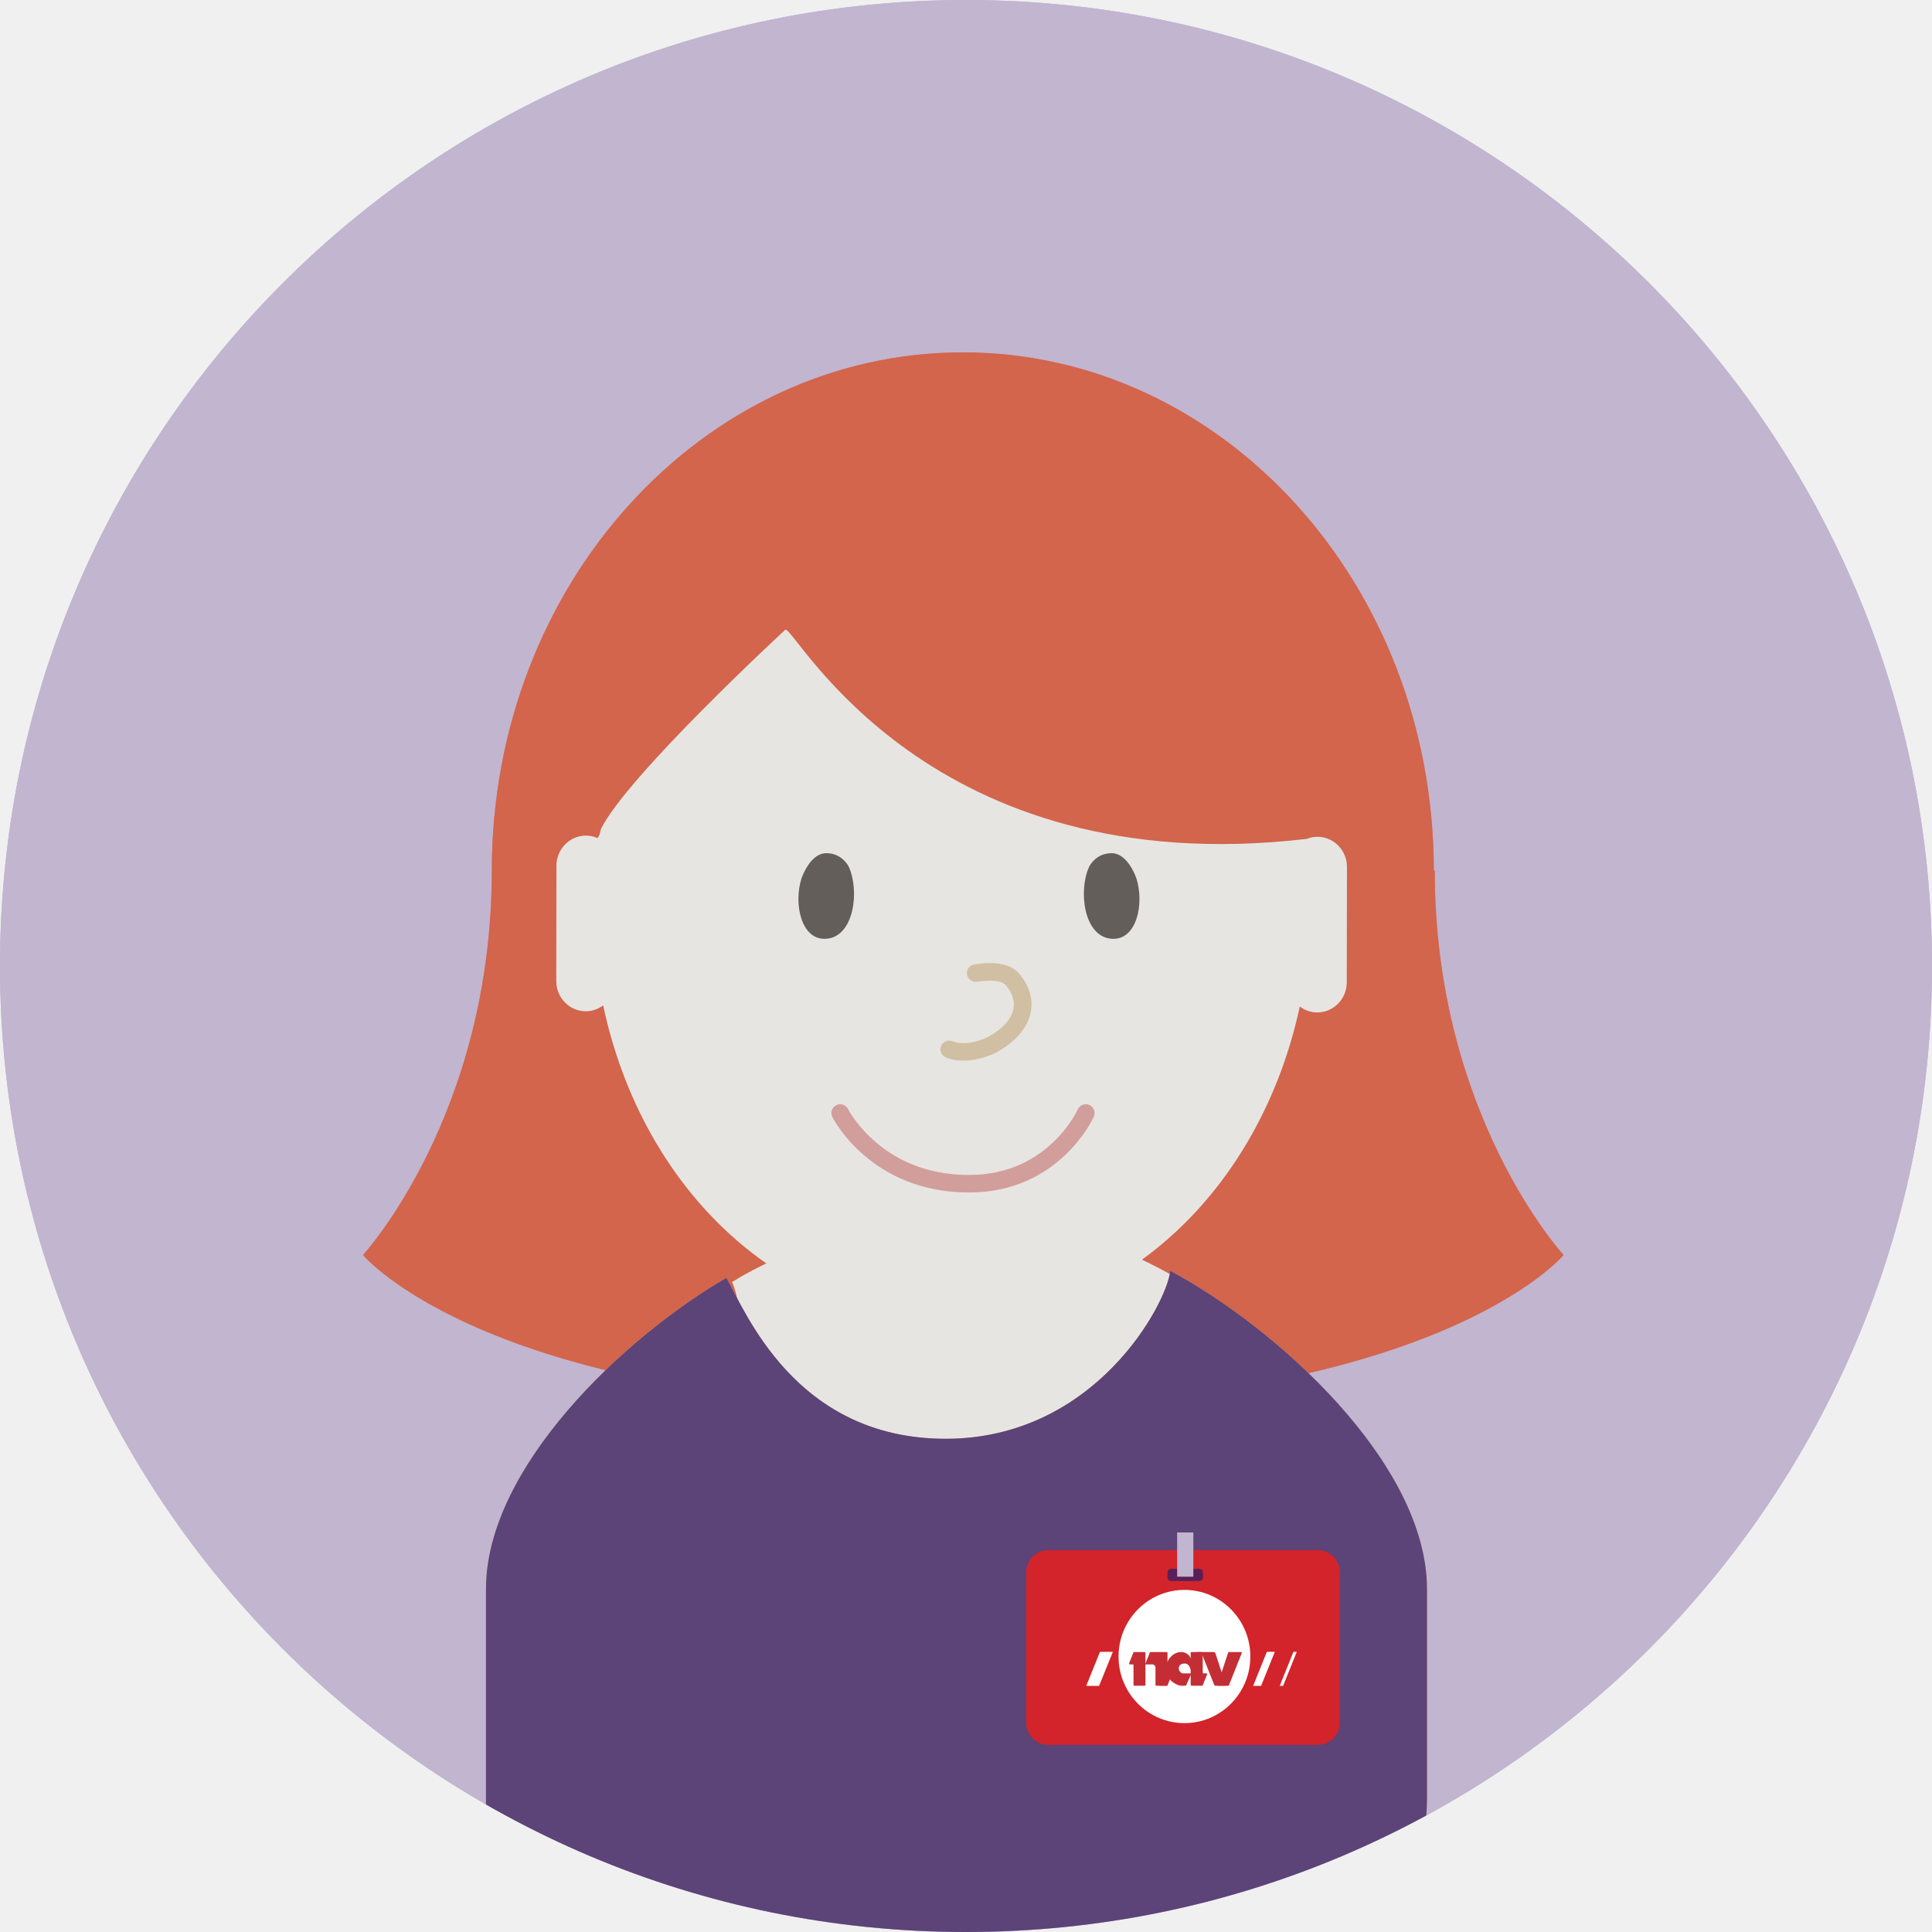
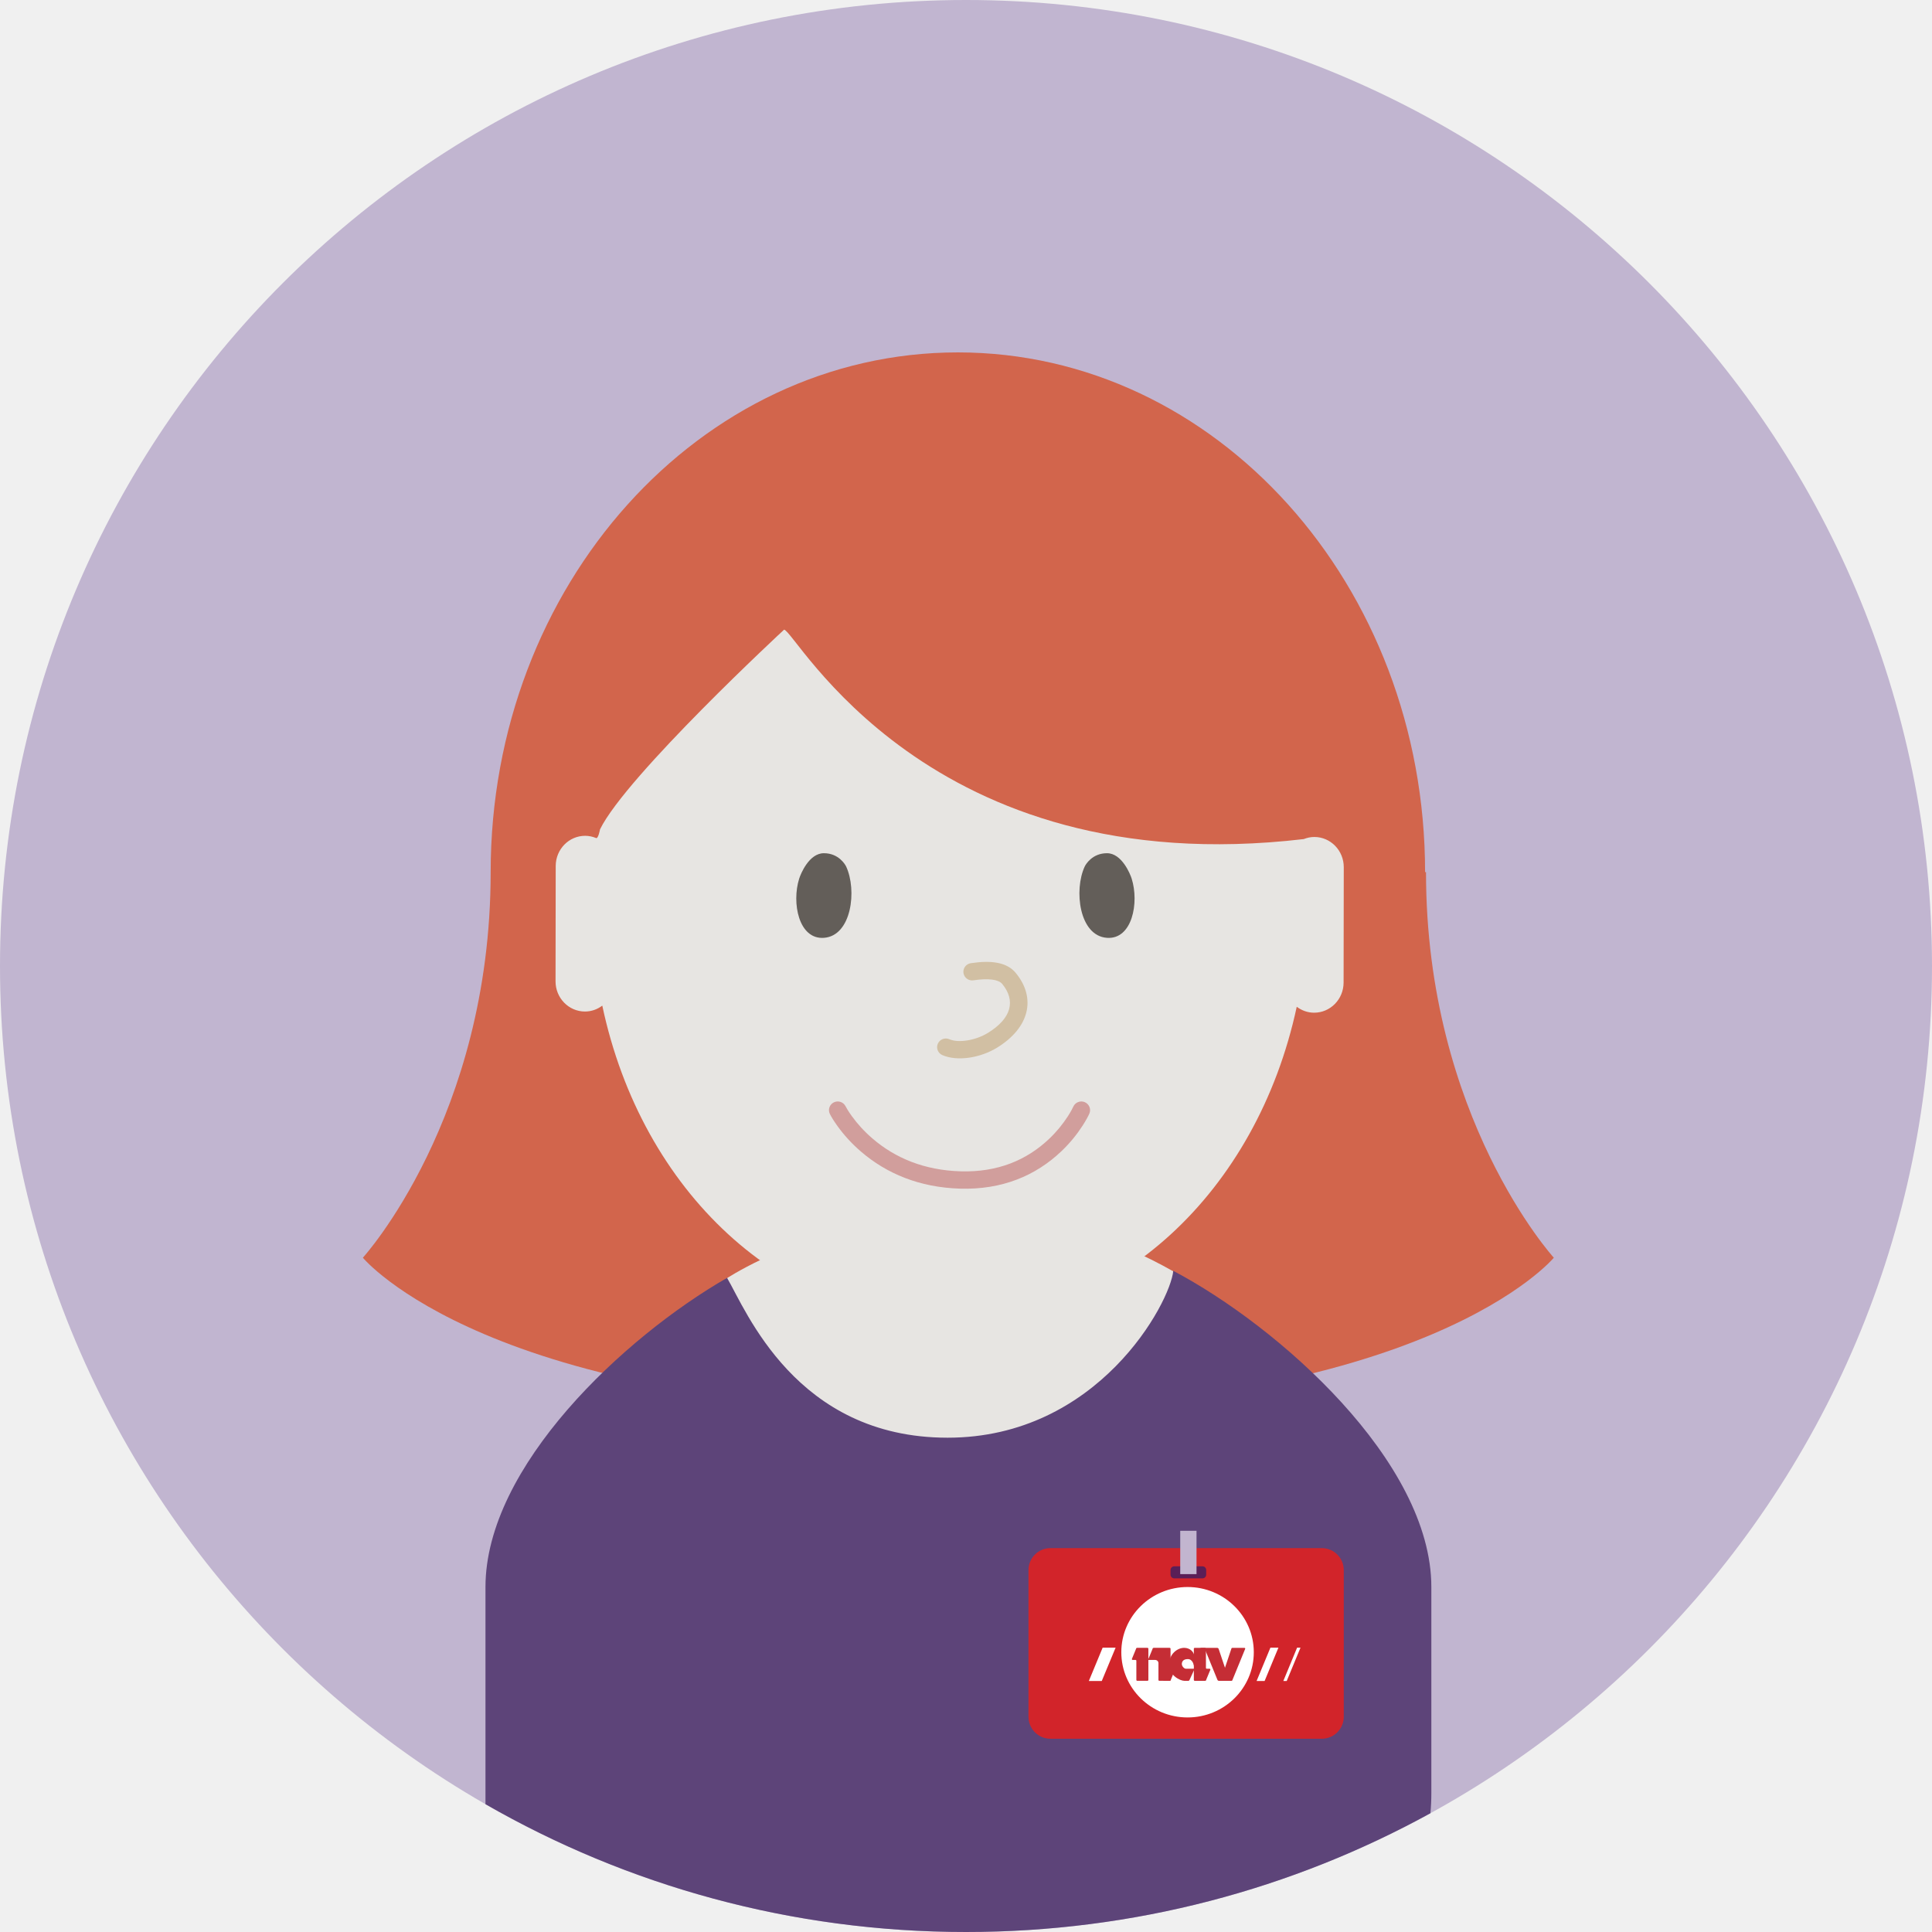
<svg xmlns="http://www.w3.org/2000/svg" xmlns:xlink="http://www.w3.org/1999/xlink" width="184px" height="184px" viewBox="0 0 184 184" version="1.1">
  <defs>
    <circle id="path-1" cx="92" cy="92" r="92" />
-     <path d="M102.072,49.354 L101.983,49.354 C101.983,22.097 81.901,0 57.125,0 C32.351,0 12.27,22.097 12.27,49.354 L12.27,49.378 C12.261,72.657 0,85.966 0,85.966 C0,85.966 12.108,100.506 57.126,100.506 C57.141,100.506 57.157,100.506 57.172,100.506 C57.187,100.506 57.199,100.506 57.214,100.506 C102.235,100.506 114.343,85.966 114.343,85.966 C114.343,85.966 102.072,72.648 102.072,49.354" id="path-3" />
-     <path d="M65.167,4.983 C75.12,10.293 89.618,23.249 89.618,35.291 L89.618,55.161 C89.618,66.893 80.107,76.404 68.375,76.404 L0,76.404 L0,35.291 C0,23.731 13.132,11.328 22.888,5.656 C24.678,8.728 29.404,20.976 43.785,20.976 C58.06,20.976 64.876,8.025 65.167,4.983 Z" id="path-5" />
+     <path d="M101.81,50.061 L101.722,50.061 C101.722,22.724 81.802,0.562 57.224,0.562 C32.65,0.562 12.73,22.724 12.73,50.061 L12.73,50.086 C12.722,73.432 0.559,86.781 0.559,86.781 C0.559,86.781 12.57,101.363 57.226,101.363 C57.241,101.363 57.256,101.363 57.271,101.363 C57.286,101.363 57.298,101.363 57.313,101.363 C101.972,101.363 113.983,86.781 113.983,86.781 C113.983,86.781 101.81,73.424 101.81,50.061" id="path-3" />
+     <path d="M136.232,172.689 C123.107,179.899 108.033,184 92,184 C75.34,184 59.715,179.572 46.236,171.828 L46.236,151.148 C46.236,139.662 59.436,127.338 69.243,121.702 C71.043,124.755 75.793,136.924 90.248,136.924 C104.598,136.924 111.449,124.056 111.741,121.033 C121.746,126.309 136.319,139.183 136.319,151.148 L136.319,170.757 C136.319,171.408 136.29,172.053 136.232,172.689 Z" id="path-5" />
  </defs>
-   <g id="Icons/employee/large" stroke="none" stroke-width="1" fill="none" fill-rule="evenodd">
-     <mask id="mask-2" fill="white">
-       <use xlink:href="#path-1" />
-     </mask>
-     <use id="Mask" fill="#C1B5D0" xlink:href="#path-1" />
-     <g id="Farge/-Lilla/-60" mask="url(#mask-2)" fill="#C1B5D0">
-       <polygon id="Fill-17" points="0 184 184 184 184 0 0 0" />
+   <g id="Icons/employee/large-animation" stroke="none" stroke-width="1" fill="none" fill-rule="evenodd">
+     <use id="Background" fill="#C1B5D0" xlink:href="#path-1" />
+     <g id="Head" transform="translate(34, 33)">
+       <use id="Hair" fill="#D2654C" xlink:href="#path-3" />
+       <path d="M35.142,88.792 C36.883,91.545 41.771,139.92 56.443,139.92 C71.119,139.92 77.745,90.646 77.745,88.081 C55.276,75.347 35.142,88.792 35.142,88.792 Z" id="Neck" fill="#E7E5E2" />
+       <path d="M23.146,45.982 C23.146,45.982 22.971,46.965 22.744,46.803 C22.429,46.677 22.092,46.602 21.733,46.6 C20.186,46.598 18.928,47.884 18.925,49.471 L18.909,60.457 C18.906,62.045 20.158,63.333 21.708,63.336 C22.328,63.336 22.896,63.125 23.361,62.774 C27.108,80.464 40.461,92.957 56.383,92.984 C72.306,93.01 85.701,80.559 89.499,62.882 C89.963,63.232 90.531,63.447 91.152,63.448 C92.701,63.45 93.959,62.165 93.961,60.579 L93.978,49.591 C93.98,48.004 92.728,46.715 91.179,46.712 C90.822,46.712 90.481,46.787 90.167,46.912 C54.257,51.123 41.731,26.97 40.673,26.969 C40.673,26.969 25.654,40.877 23.146,45.982 Z" id="Face" fill="#E7E5E2" />
+       <g id="Eyes" transform="translate(41, 48)" fill="#635E59">
+         <path d="M3.475,8.317 C1.061,8.497 0.386,4.977 1.113,2.678 C1.25,2.242 2.049,0.258 3.464,0.258 C4.877,0.258 5.501,1.342 5.587,1.529 C6.627,3.77 6.116,8.119 3.475,8.317" id="Left-eye" />
+         <path d="M30.416,8.317 C32.83,8.497 33.505,4.977 32.778,2.678 C32.641,2.242 31.842,0.258 30.427,0.258 C29.014,0.258 28.391,1.342 28.304,1.529 C27.264,3.77 27.775,8.119 30.416,8.317" id="Right-eye" />
+       </g>
+       <path d="M58.711,60.364 C60.131,60.148 61.1,60.284 61.447,60.705 C62.758,62.299 62.339,63.985 60.09,65.369 C58.908,66.096 57.281,66.352 56.419,65.975 C55.998,65.79 55.505,65.979 55.319,66.396 C55.133,66.812 55.323,67.3 55.744,67.484 C57.168,68.107 59.358,67.763 60.971,66.77 C64.027,64.889 64.726,62.077 62.741,59.663 C61.901,58.643 60.414,58.435 58.457,58.733 C58.002,58.802 57.69,59.224 57.76,59.674 C57.83,60.125 58.256,60.434 58.711,60.364 Z" id="Nose" fill="#D1BFA3" fill-rule="nonzero" />
+       <path d="M68.219,72.396 C68.144,72.567 67.971,72.893 67.694,73.323 C67.225,74.051 66.635,74.781 65.919,75.461 C63.786,77.489 61.009,78.662 57.475,78.555 C54.029,78.45 51.265,77.296 49.098,75.434 C48.302,74.75 47.645,74.018 47.12,73.289 C46.81,72.859 46.617,72.532 46.532,72.362 C46.329,71.953 45.829,71.785 45.416,71.986 C45.002,72.187 44.832,72.682 45.035,73.091 C45.158,73.337 45.396,73.74 45.761,74.246 C46.359,75.077 47.103,75.907 48.004,76.68 C50.45,78.782 53.577,80.087 57.424,80.204 C61.43,80.326 64.632,78.973 67.075,76.652 C67.892,75.875 68.563,75.044 69.1,74.211 C69.427,73.705 69.639,73.303 69.748,73.057 C69.932,72.639 69.739,72.153 69.317,71.97 C68.895,71.788 68.403,71.979 68.219,72.396 Z" id="Mouth-happy" fill="#D19E9C" fill-rule="nonzero" />
    </g>
-     <g id="mennesker/kvinne/-forfra/-B" mask="url(#mask-2)">
-       <g transform="translate(31, 23)" id="Group-2">
-         <g transform="translate(3.569964, 10.5589)">
-           <g id="mennesker/kvinne/⚙️/-hår/-halvlangt">
-             <g id="hårfarge/-brunn">
-               <mask id="mask-4" fill="white">
-                 <use xlink:href="#path-3" />
-               </mask>
-               <use id="Mask" fill="#E57F68" xlink:href="#path-3" />
-               <g id="mennesker/⚙️/hårfarge/-rød" mask="url(#mask-4)" fill="#D2654C">
-                 <g transform="translate(0, -3.291132)" id="hårfarge/-rød">
-                   <rect x="0" y="0" width="116.139" height="129.859" />
-                 </g>
-               </g>
-             </g>
-           </g>
-           <g id="Group" transform="translate(11.71394, 26.39725)">
-             <path d="M23.428,62.154 C25.137,64.848 29.937,112.188 44.346,112.188 C58.757,112.188 65.263,63.968 65.263,61.458 C43.199,48.996 23.428,62.154 23.428,62.154 Z" id="Combined-Shape" fill="#E7E5E2" />
-             <g id="mennesker/⚙️/kropp/sideprofil/-nav-ansatt" transform="translate(0, 56.09416)">
-               <mask id="mask-6" fill="white">
-                 <use xlink:href="#path-5" />
-               </mask>
-               <use id="Mask" fill="#D8A25D" fill-rule="evenodd" xlink:href="#path-5" />
-               <g id="+20/-Lilla" mask="url(#mask-6)" fill-rule="evenodd" stroke-width="1">
-                 <g transform="translate(-54.76649, -33.50799)">
-                   <g>
-                     <polygon id="Fill-58" fill="#5C4378" points="0 155.02 209.046 155.02 209.046 0 0 0" />
-                   </g>
-                 </g>
-               </g>
-               <g id="nav-id/-kort/-rød" mask="url(#mask-6)" fill-rule="evenodd" stroke-width="1">
-                 <g transform="translate(51.44731, 29.89722)" id="NAV-Copy-2">
-                   <g transform="translate(0, -1.685933)">
-                     <g id="Group-11">
-                       <g id="Navansatt-dame">
-                         <g transform="translate(0, 1.26445)">
-                           <path d="M27.794,20.653 L2.077,20.653 C0.929,20.653 0,19.694 0,18.511 L0,4.251 C0,3.067 0.929,2.107 2.077,2.107 L27.794,2.107 C28.942,2.107 29.873,3.067 29.873,4.251 L29.873,18.511 C29.873,19.694 28.942,20.653 27.794,20.653" id="Fill-97" fill="#D2242A" />
-                           <path d="M21.349,12.237 C21.349,15.739 18.541,18.581 15.076,18.581 C11.605,18.581 8.796,15.739 8.796,12.237 C8.796,8.735 11.605,5.893 15.076,5.893 C18.541,5.893 21.349,8.735 21.349,12.237" id="Fill-98" fill="#FFFFFF" />
-                           <polygon id="Fill-99" fill="#FFFFFF" points="6.944 15.034 5.72 15.034 7.028 11.792 8.255 11.792" />
-                           <polygon id="Fill-100" fill="#FFFFFF" points="22.373 15.034 21.614 15.034 22.922 11.792 23.681 11.792" />
-                           <polygon id="Fill-101" fill="#FFFFFF" points="24.467 15.034 24.146 15.034 25.451 11.792 25.772 11.792" />
-                           <path d="M10.308,15.018 L11.271,15.018 C11.321,15.018 11.359,14.979 11.359,14.93 L11.359,11.897 C11.359,11.848 11.321,11.809 11.271,11.809 L10.297,11.809 C10.232,11.809 10.185,11.86 10.185,11.924 L9.802,12.878 C9.779,12.927 9.817,12.987 9.869,12.987 L10.144,12.987 C10.185,12.987 10.221,13.018 10.221,13.064 L10.221,14.93 C10.221,14.979 10.259,15.018 10.308,15.018" id="Fill-102" fill="#C52D35" />
-                           <path d="M12.401,15.018 L13.367,15.018 C13.417,15.018 13.46,14.979 13.46,14.93 L13.46,11.897 C13.46,11.848 13.417,11.809 13.367,11.809 L11.865,11.809 C11.801,11.809 11.751,11.86 11.751,11.924 L11.367,12.878 L11.234,12.987 L12.003,12.987 C12.174,12.987 12.314,13.124 12.314,13.3 L12.314,14.93 C12.314,14.979 12.352,15.018 12.401,15.018" id="Fill-103" fill="#C52D35" />
-                           <path d="M16.722,11.81 L15.756,11.81 C15.707,11.81 15.668,11.848 15.668,11.897 L15.668,14.93 C15.668,14.979 15.707,15.018 15.756,15.018 L16.733,15.018 C16.798,15.018 16.845,14.968 16.845,14.904 L17.228,13.949 C17.251,13.897 17.214,13.84 17.156,13.84 L16.889,13.84 C16.845,13.84 16.814,13.805 16.814,13.765 L16.814,11.897 C16.814,11.848 16.77,11.81 16.722,11.81" id="Fill-104" fill="#C52D35" />
-                           <path d="M12.747,15.018 L13.382,15.018 C13.444,15.018 13.494,14.966 13.494,14.905 L13.877,13.947 C13.9,13.897 13.863,13.839 13.807,13.839 L13.539,13.839 L12.747,15.018 Z" id="Fill-105" fill="#C52D35" />
-                           <path d="M19.308,11.81 L20.458,11.81 C20.514,11.81 20.553,11.863 20.53,11.915 L19.313,14.969 C19.304,15 19.276,15.018 19.242,15.018 L18.202,15.018 L19.233,11.862 C19.245,11.83 19.276,11.81 19.308,11.81" id="Fill-106" fill="#C52D35" />
-                           <path d="M17.868,11.81 L16.243,11.81 C16.128,11.81 16.71,11.923 16.751,12.028 L17.9,14.917 C17.924,14.981 17.983,15.018 18.047,15.018 L19.033,15.018 L18.019,11.918 C17.997,11.85 17.935,11.81 17.868,11.81" id="Fill-107" fill="#C52D35" />
-                           <path d="M15.746,12.838 C15.746,13.485 15.665,13.523 15.665,13.523 C15.665,13.523 15.574,12.904 15.101,12.904 C14.637,12.904 14.531,13.178 14.531,13.382 C14.531,13.619 14.768,13.84 14.9,13.84 L15.746,13.84 L15.247,14.959 C15.229,14.996 15.194,15.018 15.154,15.018 L14.769,15.018 C14.367,15.018 13.317,14.485 13.317,13.453 C13.317,12.42 14.098,11.81 14.749,11.81 C15.286,11.81 15.746,12.183 15.746,12.838 Z" id="Fill-108" fill="#C52D35" />
-                           <path d="M16.482,5.051 L13.817,5.051 C13.619,5.051 13.46,4.89 13.46,4.691 L13.46,4.237 C13.46,4.039 13.619,3.876 13.817,3.876 L16.482,3.876 C16.679,3.876 16.838,4.039 16.838,4.237 L16.838,4.691 C16.838,4.89 16.679,5.051 16.482,5.051" id="Fill-109" fill="#5A1F57" />
-                           <polygon id="Fill-110" fill="#C2B5CF" points="14.378 4.636 15.921 4.636 15.921 0.421 14.378 0.421" />
-                         </g>
-                       </g>
-                     </g>
-                   </g>
-                 </g>
-               </g>
-             </g>
-             <path d="M10.944,19.007 C10.944,19.007 10.768,19.989 10.541,19.828 C10.225,19.701 9.887,19.626 9.526,19.625 C7.975,19.623 6.712,20.908 6.709,22.495 L6.694,33.477 C6.691,35.064 7.946,36.352 9.501,36.355 C10.123,36.355 10.693,36.144 11.16,35.793 C14.918,53.477 28.313,65.966 44.285,65.993 C60.258,66.019 73.695,53.572 77.505,35.901 C77.97,36.251 78.54,36.465 79.163,36.467 C80.717,36.469 81.979,35.184 81.98,33.598 L81.998,22.615 C81.999,21.028 80.743,19.74 79.19,19.737 C78.831,19.737 78.49,19.812 78.175,19.937 C42.153,24.146 29.588,0.002 28.526,0 C28.526,0 13.46,13.903 10.944,19.007 Z" id="Fill-337-Copy-7" fill="#E7E5E2" />
-           </g>
-           <g id="mennesker/kvinne/⚙️/ansikt-forfra/-glad" transform="translate(28.44815, 46.19519)">
-             <g id="Group" transform="translate(11.77203, 0)">
-               <path d="M3.911,9.652 C1.478,9.834 0.797,6.273 1.53,3.948 C1.668,3.508 2.473,1.501 3.899,1.501 C5.324,1.501 5.953,2.598 6.04,2.787 C7.088,5.053 6.573,9.451 3.911,9.652" id="Fill-42" fill="#635E59" />
-               <path d="M31.07,9.652 C33.503,9.834 34.184,6.273 33.451,3.948 C33.313,3.508 32.508,1.501 31.082,1.501 C29.657,1.501 29.028,2.598 28.941,2.787 C27.893,5.053 28.408,9.451 31.07,9.652" id="Fill-44" fill="#635E59" />
-               <path d="M18.262,13.745 C19.693,13.526 20.671,13.663 21.021,14.09 C22.342,15.701 21.919,17.406 19.653,18.806 C18.461,19.541 16.82,19.8 15.952,19.419 C15.527,19.232 15.031,19.423 14.843,19.844 C14.655,20.266 14.847,20.759 15.271,20.945 C16.707,21.576 18.914,21.227 20.541,20.223 C23.621,18.321 24.326,15.477 22.325,13.036 C21.478,12.004 19.979,11.794 18.006,12.095 C17.547,12.165 17.233,12.591 17.303,13.047 C17.374,13.502 17.803,13.815 18.262,13.745 Z" id="Stroke-46" fill="#D1BFA3" fill-rule="nonzero" />
-               <path d="M27.847,25.913 C27.772,26.086 27.598,26.416 27.318,26.851 C26.845,27.587 26.251,28.325 25.529,29.013 C23.378,31.064 20.579,32.249 17.016,32.141 C13.542,32.035 10.756,30.868 8.571,28.985 C7.769,28.294 7.106,27.553 6.577,26.816 C6.265,26.38 6.07,26.05 5.985,25.879 C5.78,25.465 5.276,25.295 4.859,25.498 C4.442,25.702 4.271,26.202 4.476,26.616 C4.599,26.865 4.84,27.271 5.207,27.784 C5.81,28.624 6.561,29.463 7.468,30.245 C9.935,32.371 13.087,33.691 16.965,33.809 C21.003,33.932 24.232,32.564 26.694,30.216 C27.517,29.431 28.194,28.591 28.736,27.748 C29.065,27.236 29.279,26.829 29.389,26.581 C29.574,26.159 29.38,25.667 28.954,25.482 C28.529,25.298 28.033,25.491 27.847,25.913 Z" id="Stroke-48" fill="#D19E9C" fill-rule="nonzero" />
-             </g>
-           </g>
-         </g>
-       </g>
+     <use id="Body" fill="#5D4479" xlink:href="#path-5" />
+     <g id="ID" transform="translate(97.95037, 145.3765)">
+       <path d="M27.938,20.217 L2.088,20.217 C0.934,20.217 0,19.279 0,18.12 L0,4.161 C0,3.003 0.934,2.063 2.088,2.063 L27.938,2.063 C29.092,2.063 30.028,3.003 30.028,4.161 L30.028,18.12 C30.028,19.279 29.092,20.217 27.938,20.217" id="Fill-97" fill="#D2242A" />
+       <path d="M21.459,11.979 C21.459,15.407 18.637,18.19 15.154,18.19 C11.665,18.19 8.841,15.407 8.841,11.979 C8.841,8.551 11.665,5.768 15.154,5.768 C18.637,5.768 21.459,8.551 21.459,11.979" id="Fill-98" fill="#FFFFFF" />
+       <polygon id="Fill-99" fill="#FFFFFF" points="6.98 14.717 5.749 14.717 7.064 11.544 8.298 11.544" />
+       <polygon id="Fill-100" fill="#FFFFFF" points="22.489 14.717 21.726 14.717 23.041 11.544 23.804 11.544" />
+       <polygon id="Fill-101" fill="#FFFFFF" points="24.594 14.717 24.271 14.717 25.583 11.544 25.906 11.544" />
+       <path d="M10.361,14.701 L11.33,14.701 C11.38,14.701 11.418,14.663 11.418,14.615 L11.418,11.646 C11.418,11.598 11.38,11.56 11.33,11.56 L10.351,11.56 C10.286,11.56 10.238,11.61 10.238,11.672 L9.853,12.607 C9.829,12.655 9.868,12.713 9.92,12.713 L10.197,12.713 C10.238,12.713 10.274,12.744 10.274,12.789 L10.274,14.615 C10.274,14.663 10.312,14.701 10.361,14.701" id="Fill-102" fill="#C52D35" />
+       <path d="M12.465,14.701 L13.437,14.701 C13.487,14.701 13.53,14.663 13.53,14.615 L13.53,11.646 C13.53,11.598 13.487,11.56 13.437,11.56 L11.926,11.56 C11.862,11.56 11.812,11.61 11.812,11.672 L11.426,12.607 L11.292,12.713 L12.065,12.713 C12.237,12.713 12.378,12.847 12.378,13.019 L12.378,14.615 C12.378,14.663 12.416,14.701 12.465,14.701" id="Fill-103" fill="#C52D35" />
+       <path d="M16.809,11.561 L15.838,11.561 C15.789,11.561 15.749,11.598 15.749,11.647 L15.749,14.616 C15.749,14.664 15.789,14.702 15.838,14.702 L16.82,14.702 C16.885,14.702 16.932,14.652 16.932,14.589 L17.317,13.655 C17.341,13.604 17.304,13.549 17.245,13.549 L16.976,13.549 C16.932,13.549 16.901,13.514 16.901,13.474 L16.901,11.647 C16.901,11.598 16.857,11.561 16.809,11.561" id="Fill-104" fill="#C52D35" />
+       <path d="M12.814,14.701 L13.452,14.701 C13.514,14.701 13.564,14.65 13.564,14.591 L13.949,13.653 C13.972,13.604 13.935,13.547 13.878,13.547 L13.609,13.547 L12.814,14.701 Z" id="Fill-105" fill="#C52D35" />
+       <path d="M19.409,11.561 L20.564,11.561 C20.62,11.561 20.66,11.613 20.636,11.664 L19.413,14.653 C19.404,14.684 19.376,14.702 19.342,14.702 L18.297,14.702 L19.333,11.612 C19.345,11.581 19.376,11.561 19.409,11.561" id="Fill-106" fill="#C52D35" />
+       <path d="M17.96,11.561 L16.327,11.561 C16.212,11.561 16.796,11.671 16.838,11.775 L17.993,14.602 C18.017,14.665 18.076,14.702 18.141,14.702 L19.132,14.702 L18.113,11.667 C18.091,11.6 18.028,11.561 17.96,11.561" id="Fill-107" fill="#C52D35" />
+       <path d="M15.828,12.568 C15.828,13.2 15.746,13.238 15.746,13.238 C15.746,13.238 15.654,12.632 15.179,12.632 C14.713,12.632 14.606,12.9 14.606,13.1 C14.606,13.331 14.844,13.549 14.978,13.549 L15.828,13.549 L15.326,14.643 C15.308,14.68 15.272,14.702 15.232,14.702 L14.846,14.702 C14.442,14.702 13.386,14.18 13.386,13.17 C13.386,12.158 14.171,11.561 14.825,11.561 C15.366,11.561 15.828,11.926 15.828,12.568 Z" id="Fill-108" fill="#C52D35" />
+       <path d="M16.567,4.945 L13.888,4.945 C13.69,4.945 13.53,4.787 13.53,4.592 L13.53,4.147 C13.53,3.953 13.69,3.795 13.888,3.795 L16.567,3.795 C16.765,3.795 16.925,3.953 16.925,4.147 L16.925,4.592 C16.925,4.787 16.765,4.945 16.567,4.945" id="Fill-109" fill="#5A1F57" />
+       <polygon id="Fill-110" fill="#C2B5CF" points="14.452 4.539 16.004 4.539 16.004 0.413 14.452 0.413" />
    </g>
  </g>
</svg>
